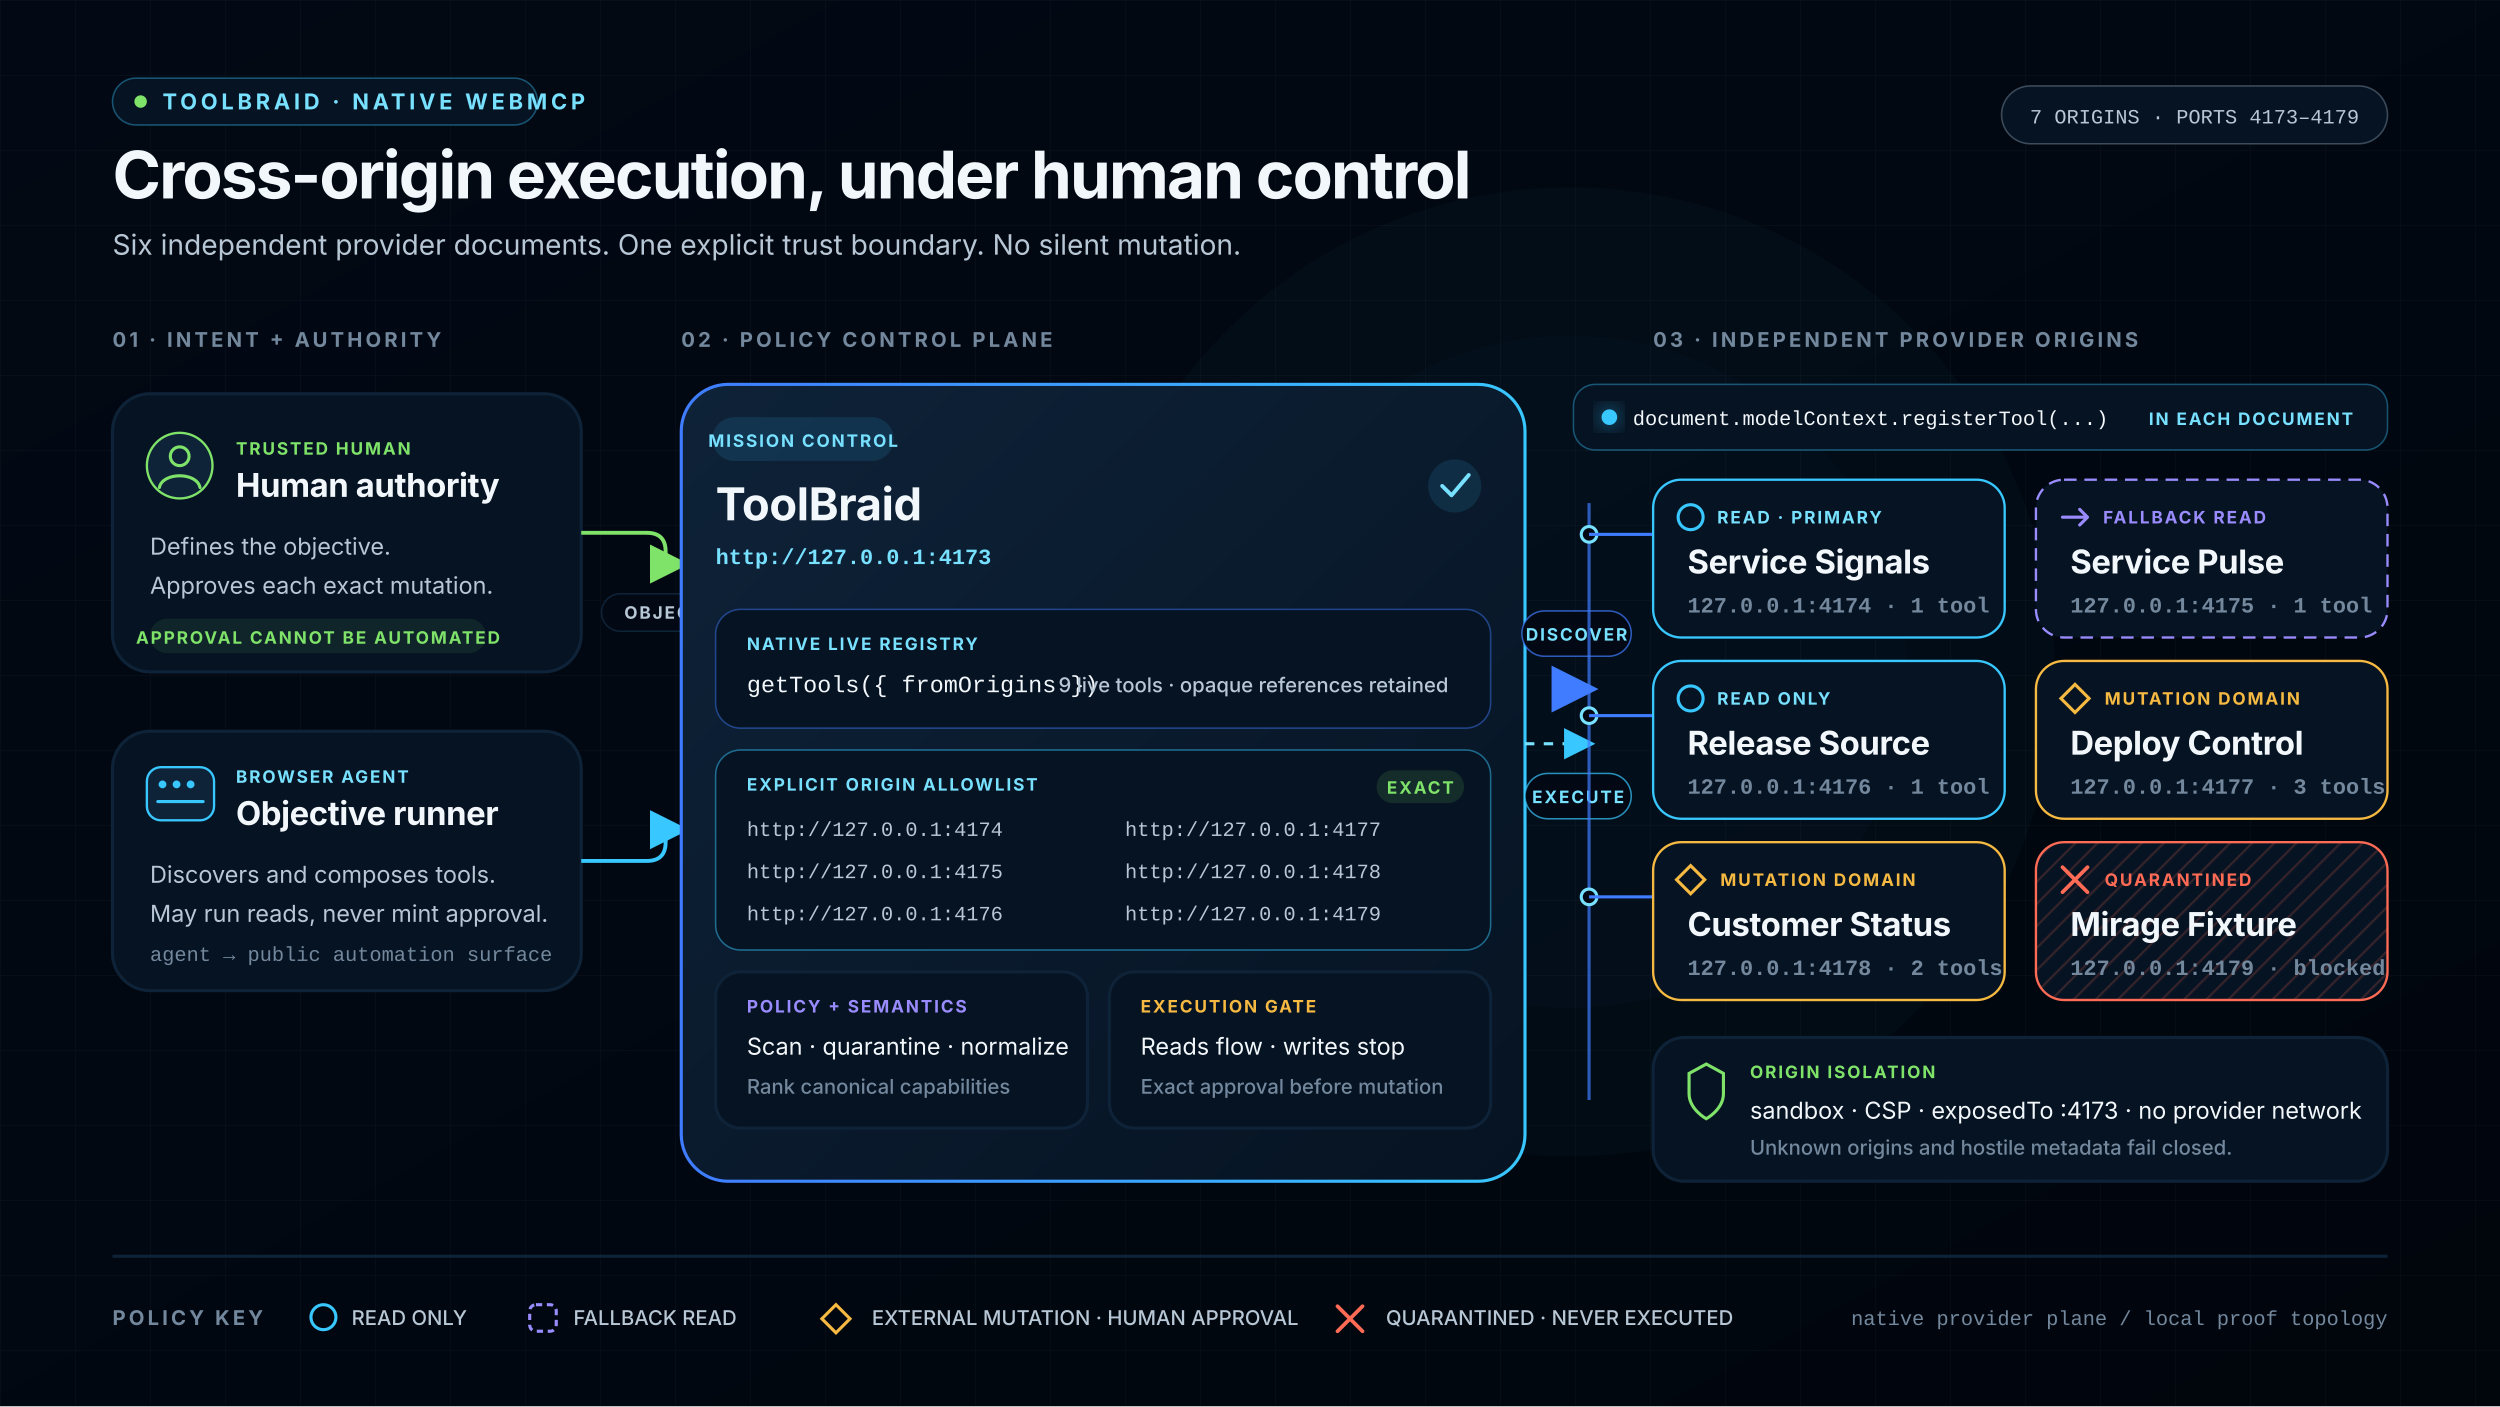
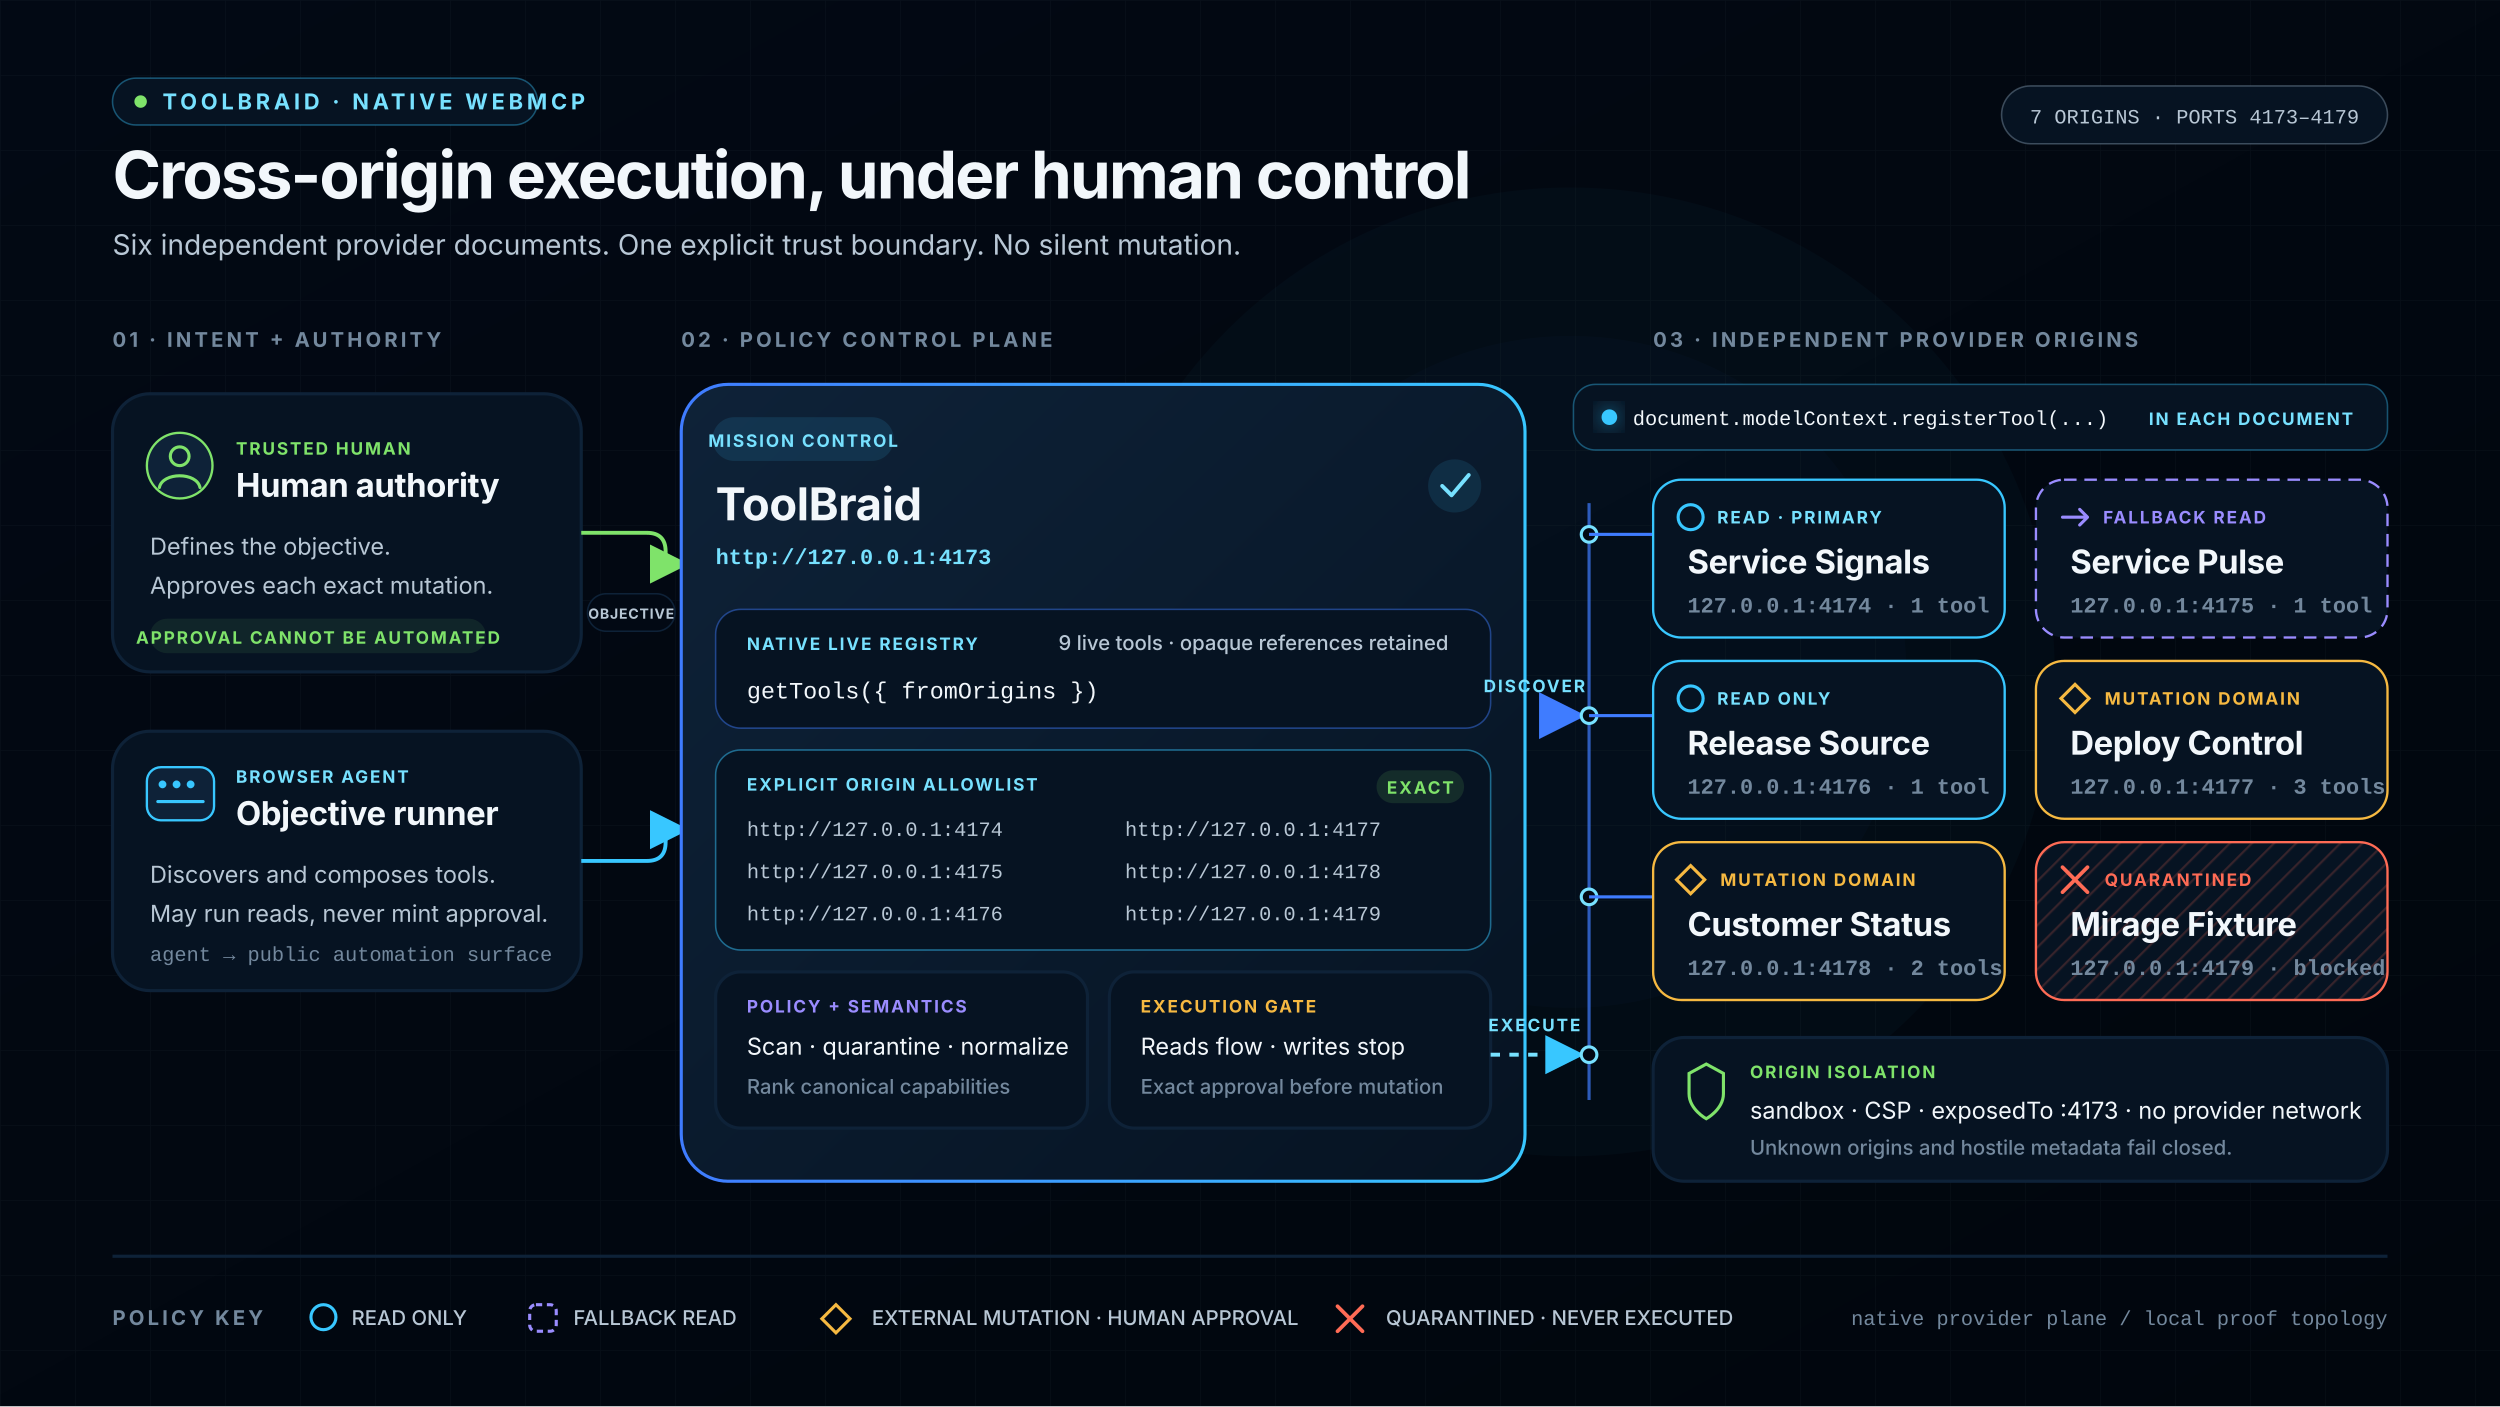
<svg xmlns="http://www.w3.org/2000/svg" width="1600" height="900" viewBox="0 0 1600 900" role="img" aria-labelledby="title desc" focusable="false">
  <defs>
    <linearGradient id="background" x1="0" y1="0" x2="1" y2="1">
      <stop offset="0" stop-color="#020914" />
      <stop offset="1" stop-color="#01060d" />
    </linearGradient>
    <linearGradient id="controlSurface" x1="0" y1="0" x2="1" y2="1">
      <stop offset="0" stop-color="#0e2238" />
      <stop offset="1" stop-color="#061322" />
    </linearGradient>
    <linearGradient id="cyanLine" x1="0" y1="0" x2="1" y2="0">
      <stop offset="0" stop-color="#3f7cff" />
      <stop offset="1" stop-color="#38c7ff" />
    </linearGradient>
    <pattern id="grid" width="48" height="48" patternUnits="userSpaceOnUse">
      <path d="M48 0H0V48" fill="none" stroke="#73889d" stroke-width="1" opacity="0.055" />
    </pattern>
    <pattern id="quarantineHatch" width="10" height="10" patternUnits="userSpaceOnUse" patternTransform="rotate(45)">
      <line x1="0" y1="0" x2="0" y2="10" stroke="#ff6b55" stroke-width="3" opacity="0.18" />
    </pattern>
    <filter id="softGlow" x="-50%" y="-50%" width="200%" height="200%">
      <feGaussianBlur stdDeviation="8" result="blur" />
      <feMerge>
        <feMergeNode in="blur" />
        <feMergeNode in="SourceGraphic" />
      </feMerge>
    </filter>
    <marker id="arrowCyan" markerWidth="10" markerHeight="10" refX="8" refY="5" orient="auto" markerUnits="strokeWidth">
      <path d="M0 0L10 5L0 10Z" fill="#38c7ff" />
    </marker>
    <marker id="arrowBlue" markerWidth="10" markerHeight="10" refX="8" refY="5" orient="auto" markerUnits="strokeWidth">
      <path d="M0 0L10 5L0 10Z" fill="#3f7cff" />
    </marker>
    <marker id="arrowGreen" markerWidth="10" markerHeight="10" refX="8" refY="5" orient="auto" markerUnits="strokeWidth">
      <path d="M0 0L10 5L0 10Z" fill="#7fe36a" />
    </marker>
    <style>
      .sans { font-family: Inter, ui-sans-serif, system-ui, -apple-system, BlinkMacSystemFont, "Segoe UI", sans-serif; }
      .mono { font-family: "SFMono-Regular", Consolas, "Liberation Mono", monospace; }
      .eyebrow { font-size: 14px; font-weight: 700; letter-spacing: 2.4px; }
      .section { font-size: 13px; font-weight: 700; letter-spacing: 2px; }
      .title { font-size: 42px; font-weight: 720; letter-spacing: -1.2px; }
      .subtitle { font-size: 18px; font-weight: 430; }
      .cardTitle { font-size: 21px; font-weight: 700; letter-spacing: -0.25px; }
      .cardCopy { font-size: 15px; font-weight: 430; }
      .small { font-size: 13px; font-weight: 500; }
      .tiny { font-size: 11px; font-weight: 700; letter-spacing: 1.2px; }
      .port { font-size: 14px; font-weight: 650; }
    </style>
  </defs>
  <rect width="1600" height="900" fill="url(#background)" />
  <rect width="1600" height="900" fill="url(#grid)" />
  <circle cx="1005" cy="430" r="310" fill="#38c7ff" opacity="0.025" />
  <circle cx="1005" cy="430" r="215" fill="#3f7cff" opacity="0.022" />
  <g class="sans">
    <rect x="72" y="50" width="272" height="30" rx="15" fill="#061322" stroke="#38c7ff" stroke-opacity="0.38" />
    <circle cx="90" cy="65" r="4" fill="#7fe36a" />
    <text x="104" y="70" class="eyebrow" fill="#77e1ff">TOOLBRAID · NATIVE WEBMCP</text>
    <text x="72" y="127" class="title" fill="#f2f7fb">Cross-origin execution, under human control</text>
    <text x="72" y="163" class="subtitle" fill="#b8c7d5">Six independent provider documents. One explicit trust boundary. No silent mutation.</text>
    <rect x="1281" y="55" width="247" height="37" rx="18.5" fill="#061322" stroke="#73889d" stroke-opacity="0.5" />
    <text x="1404.5" y="79" text-anchor="middle" class="small mono" fill="#b8c7d5">7 ORIGINS · PORTS 4173–4179</text>
  </g>
  <g class="sans">
    <text x="72" y="222" class="section" fill="#73889d">01 · INTENT + AUTHORITY</text>
    <text x="436" y="222" class="section" fill="#73889d">02 · POLICY CONTROL PLANE</text>
    <text x="1058" y="222" class="section" fill="#73889d">03 · INDEPENDENT PROVIDER ORIGINS</text>
  </g>
  <g class="sans">
    <rect x="72" y="252" width="300" height="178" rx="24" fill="#061322" stroke="#0e2238" stroke-width="2" />
    <circle cx="115" cy="298" r="21" fill="#0e2238" stroke="#7fe36a" stroke-width="1.5" />
    <circle cx="115" cy="292" r="6" fill="none" stroke="#7fe36a" stroke-width="2" />
    <path d="M102 312C104 302 126 302 128 312" fill="none" stroke="#7fe36a" stroke-width="2" stroke-linecap="round" />
    <text x="151" y="291" class="tiny" fill="#7fe36a">TRUSTED HUMAN</text>
    <text x="151" y="318" class="cardTitle" fill="#f2f7fb">Human authority</text>
    <text x="96" y="355" class="cardCopy" fill="#b8c7d5">Defines the objective.</text>
    <text x="96" y="380" class="cardCopy" fill="#b8c7d5">Approves each exact mutation.</text>
    <rect x="96" y="396" width="215" height="22" rx="11" fill="#7fe36a" opacity="0.09" />
    <text x="203.5" y="412" text-anchor="middle" class="tiny" fill="#7fe36a">APPROVAL CANNOT BE AUTOMATED</text>
    <rect x="72" y="468" width="300" height="166" rx="24" fill="#061322" stroke="#0e2238" stroke-width="2" />
    <rect x="94" y="491" width="43" height="34" rx="9" fill="#0e2238" stroke="#38c7ff" stroke-width="1.5" />
    <circle cx="104" cy="502" r="2.5" fill="#38c7ff" />
    <circle cx="113" cy="502" r="2.5" fill="#38c7ff" />
    <circle cx="122" cy="502" r="2.5" fill="#38c7ff" />
    <path d="M101 513H130" stroke="#38c7ff" stroke-width="2" stroke-linecap="round" />
    <text x="151" y="501" class="tiny" fill="#77e1ff">BROWSER AGENT</text>
    <text x="151" y="528" class="cardTitle" fill="#f2f7fb">Objective runner</text>
    <text x="96" y="565" class="cardCopy" fill="#b8c7d5">Discovers and composes tools.</text>
    <text x="96" y="590" class="cardCopy" fill="#b8c7d5">May run reads, never mint approval.</text>
    <text x="96" y="615" class="small mono" fill="#73889d">agent → public automation surface</text>
  </g>
  <path d="M372 341H414Q426 341 426 353V361H436" fill="none" stroke="#7fe36a" stroke-width="2.5" marker-end="url(#arrowGreen)" />
  <path d="M372 551H414Q426 551 426 539V531H436" fill="none" stroke="#38c7ff" stroke-width="2.5" marker-end="url(#arrowCyan)" />
  <g class="sans">
-     <rect x="385" y="380" width="101" height="24" rx="12" fill="#020914" stroke="#0e2238" />
-     <text x="435.5" y="396" text-anchor="middle" class="tiny" fill="#b8c7d5">OBJECTIVE</text>
+     <rect x="376" y="380" width="56" height="24" rx="12" fill="#020914" stroke="#0e2238" />
+     <text x="404" y="396" text-anchor="middle" fill="#b8c7d5" font-size="9" font-weight="700" letter-spacing="0.5">OBJECTIVE</text>
  </g>
  <g class="sans">
    <rect x="436" y="246" width="540" height="510" rx="30" fill="url(#controlSurface)" stroke="url(#cyanLine)" stroke-width="2" />
    <rect x="456" y="267" width="116" height="28" rx="14" fill="#38c7ff" opacity="0.12" />
    <text x="514" y="286" text-anchor="middle" class="tiny" fill="#77e1ff">MISSION CONTROL</text>
    <text x="458" y="333" class="cardTitle" fill="#f2f7fb" style="font-size:29px">ToolBraid</text>
    <text x="458" y="361" class="port mono" fill="#77e1ff">http://127.0.0.1:4173</text>
    <circle cx="931" cy="311" r="17" fill="#38c7ff" opacity="0.11" />
    <path d="M923 311L929 317L940 304" fill="none" stroke="#77e1ff" stroke-width="2.5" stroke-linecap="round" stroke-linejoin="round" />
    <rect x="458" y="390" width="496" height="76" rx="16" fill="#061322" stroke="#3f7cff" stroke-opacity="0.45" />
    <text x="478" y="416" class="tiny" fill="#77e1ff">NATIVE LIVE REGISTRY</text>
-     <text x="478" y="443" class="cardCopy mono" fill="#f2f7fb">getTools({ fromOrigins })</text>
-     <text x="927" y="443" text-anchor="end" class="small" fill="#b8c7d5">9 live tools · opaque references retained</text>
+     <text x="927" y="416" text-anchor="end" class="small" fill="#b8c7d5">9 live tools · opaque references retained</text>
+     <text x="478" y="447" class="cardCopy mono" fill="#f2f7fb">getTools({ fromOrigins })</text>
    <rect x="458" y="480" width="496" height="128" rx="16" fill="#061322" stroke="#38c7ff" stroke-opacity="0.48" />
    <text x="478" y="506" class="tiny" fill="#77e1ff">EXPLICIT ORIGIN ALLOWLIST</text>
    <g class="mono small" fill="#b8c7d5">
      <text x="478" y="535">http://127.0.0.1:4174</text>
      <text x="478" y="562">http://127.0.0.1:4175</text>
      <text x="478" y="589">http://127.0.0.1:4176</text>
      <text x="720" y="535">http://127.0.0.1:4177</text>
      <text x="720" y="562">http://127.0.0.1:4178</text>
      <text x="720" y="589">http://127.0.0.1:4179</text>
    </g>
    <rect x="881" y="493" width="56" height="21" rx="10.5" fill="#7fe36a" opacity="0.12" />
    <text x="909" y="508" text-anchor="middle" class="tiny" fill="#7fe36a">EXACT</text>
    <rect x="458" y="622" width="238" height="100" rx="16" fill="#061322" stroke="#0e2238" stroke-width="2" />
    <text x="478" y="648" class="tiny" fill="#9a8cff">POLICY + SEMANTICS</text>
    <text x="478" y="675" class="cardCopy" fill="#f2f7fb">Scan · quarantine · normalize</text>
    <text x="478" y="700" class="small" fill="#73889d">Rank canonical capabilities</text>
    <rect x="710" y="622" width="244" height="100" rx="16" fill="#061322" stroke="#0e2238" stroke-width="2" />
    <text x="730" y="648" class="tiny" fill="#f6b941">EXECUTION GATE</text>
    <text x="730" y="675" class="cardCopy" fill="#f2f7fb">Reads flow · writes stop</text>
    <text x="730" y="700" class="small" fill="#73889d">Exact approval before mutation</text>
  </g>
  <g class="sans">
    <rect x="1007" y="246" width="521" height="42" rx="14" fill="#061322" stroke="#38c7ff" stroke-opacity="0.38" />
    <circle cx="1030" cy="267" r="5" fill="#38c7ff" filter="url(#softGlow)" />
    <text x="1045" y="272" class="small mono" fill="#f2f7fb">document.modelContext.registerTool(...)</text>
    <text x="1506" y="272" text-anchor="end" class="tiny" fill="#77e1ff">IN EACH DOCUMENT</text>
-     <path d="M976 441H1017" fill="none" stroke="url(#cyanLine)" stroke-width="3" marker-end="url(#arrowBlue)" />
-     <path d="M976 476H1017" fill="none" stroke="#77e1ff" stroke-width="2" stroke-dasharray="6 6" marker-end="url(#arrowCyan)" />
-     <rect x="974" y="391" width="70" height="29" rx="14.5" fill="#020914" stroke="#3f7cff" stroke-opacity="0.7" />
-     <text x="1009" y="410" text-anchor="middle" class="tiny" fill="#77e1ff">DISCOVER</text>
-     <rect x="976" y="495" width="68" height="29" rx="14.5" fill="#020914" stroke="#38c7ff" stroke-opacity="0.7" />
-     <text x="1010" y="514" text-anchor="middle" class="tiny" fill="#77e1ff">EXECUTE</text>
+     <text x="982" y="443" text-anchor="middle" class="tiny" fill="#77e1ff">DISCOVER</text>
+     <path d="M954 458H1009" fill="none" stroke="url(#cyanLine)" stroke-width="3" marker-end="url(#arrowBlue)" />
+     <text x="982" y="660" text-anchor="middle" class="tiny" fill="#77e1ff">EXECUTE</text>
+     <path d="M954 675H1009" fill="none" stroke="#77e1ff" stroke-width="2.5" stroke-dasharray="6 6" marker-end="url(#arrowCyan)" />
  </g>
  <path d="M1017 322V704" fill="none" stroke="#3f7cff" stroke-width="2" stroke-opacity="0.7" />
  <g fill="#020914" stroke="#77e1ff" stroke-width="2">
    <circle cx="1017" cy="342" r="5" />
    <circle cx="1017" cy="458" r="5" />
    <circle cx="1017" cy="574" r="5" />
+     <circle cx="1017" cy="675" r="5" />
  </g>
  <path d="M1017 342H1058" stroke="#3f7cff" stroke-width="2" />
  <path d="M1017 458H1058" stroke="#3f7cff" stroke-width="2" />
  <path d="M1017 574H1058" stroke="#3f7cff" stroke-width="2" />
  <g class="sans">
    <rect x="1058" y="307" width="225" height="101" rx="18" fill="#061322" stroke="#38c7ff" stroke-width="1.5" />
    <circle cx="1082" cy="331" r="8" fill="none" stroke="#38c7ff" stroke-width="2" />
    <text x="1099" y="335" class="tiny" fill="#77e1ff">READ · PRIMARY</text>
    <text x="1080" y="367" class="cardTitle" fill="#f2f7fb">Service Signals</text>
    <text x="1080" y="392" class="port mono" fill="#73889d">127.0.0.1:4174 · 1 tool</text>
    <rect x="1303" y="307" width="225" height="101" rx="18" fill="#061322" stroke="#9a8cff" stroke-width="1.5" stroke-dasharray="8 5" />
    <path d="M1320 331H1336M1331 326L1336 331L1331 336" fill="none" stroke="#9a8cff" stroke-width="2" stroke-linecap="round" stroke-linejoin="round" />
    <text x="1346" y="335" class="tiny" fill="#9a8cff">FALLBACK READ</text>
    <text x="1325" y="367" class="cardTitle" fill="#f2f7fb">Service Pulse</text>
    <text x="1325" y="392" class="port mono" fill="#73889d">127.0.0.1:4175 · 1 tool</text>
  </g>
  <g class="sans">
    <rect x="1058" y="423" width="225" height="101" rx="18" fill="#061322" stroke="#38c7ff" stroke-width="1.5" />
    <circle cx="1082" cy="447" r="8" fill="none" stroke="#38c7ff" stroke-width="2" />
    <text x="1099" y="451" class="tiny" fill="#77e1ff">READ ONLY</text>
    <text x="1080" y="483" class="cardTitle" fill="#f2f7fb">Release Source</text>
    <text x="1080" y="508" class="port mono" fill="#73889d">127.0.0.1:4176 · 1 tool</text>
    <rect x="1303" y="423" width="225" height="101" rx="18" fill="#061322" stroke="#f6b941" stroke-width="1.5" />
    <path d="M1328 438L1337 447L1328 456L1319 447Z" fill="none" stroke="#f6b941" stroke-width="2" />
    <text x="1347" y="451" class="tiny" fill="#f6b941">MUTATION DOMAIN</text>
    <text x="1325" y="483" class="cardTitle" fill="#f2f7fb">Deploy Control</text>
    <text x="1325" y="508" class="port mono" fill="#73889d">127.0.0.1:4177 · 3 tools</text>
  </g>
  <g class="sans">
    <rect x="1058" y="539" width="225" height="101" rx="18" fill="#061322" stroke="#f6b941" stroke-width="1.5" />
    <path d="M1082 554L1091 563L1082 572L1073 563Z" fill="none" stroke="#f6b941" stroke-width="2" />
    <text x="1101" y="567" class="tiny" fill="#f6b941">MUTATION DOMAIN</text>
    <text x="1080" y="599" class="cardTitle" fill="#f2f7fb">Customer Status</text>
    <text x="1080" y="624" class="port mono" fill="#73889d">127.0.0.1:4178 · 2 tools</text>
    <rect x="1303" y="539" width="225" height="101" rx="18" fill="#061322" stroke="#ff6b55" stroke-width="1.5" />
    <rect x="1303" y="539" width="225" height="101" rx="18" fill="url(#quarantineHatch)" />
    <path d="M1320 555L1336 571M1336 555L1320 571" stroke="#ff6b55" stroke-width="2.4" stroke-linecap="round" />
    <text x="1347" y="567" class="tiny" fill="#ff6b55">QUARANTINED</text>
    <text x="1325" y="599" class="cardTitle" fill="#f2f7fb">Mirage Fixture</text>
    <text x="1325" y="624" class="port mono" fill="#73889d">127.0.0.1:4179 · blocked</text>
  </g>
  <g class="sans">
    <rect x="1058" y="664" width="470" height="92" rx="20" fill="#061322" stroke="#0e2238" stroke-width="2" />
    <path d="M1081 700V687L1092 681L1103 687V700C1103 710 1092 716 1092 716S1081 710 1081 700Z" fill="none" stroke="#7fe36a" stroke-width="2" />
    <text x="1120" y="690" class="tiny" fill="#7fe36a">ORIGIN ISOLATION</text>
    <text x="1120" y="716" class="cardCopy" fill="#f2f7fb">sandbox · CSP · exposedTo :4173 · no provider network</text>
    <text x="1120" y="739" class="small" fill="#73889d">Unknown origins and hostile metadata fail closed.</text>
  </g>
  <g class="sans">
    <line x1="72" y1="804" x2="1528" y2="804" stroke="#0e2238" stroke-width="2" />
    <text x="72" y="848" class="section" fill="#73889d">POLICY KEY</text>
    <circle cx="207" cy="843" r="8" fill="none" stroke="#38c7ff" stroke-width="2" />
    <text x="225" y="848" class="small" fill="#b8c7d5">READ ONLY</text>
    <rect x="339" y="835" width="17" height="17" rx="4" fill="none" stroke="#9a8cff" stroke-width="2" stroke-dasharray="4 3" />
    <text x="367" y="848" class="small" fill="#b8c7d5">FALLBACK READ</text>
    <path d="M535 835L544 844L535 853L526 844Z" fill="none" stroke="#f6b941" stroke-width="2" />
    <text x="558" y="848" class="small" fill="#b8c7d5">EXTERNAL MUTATION · HUMAN APPROVAL</text>
    <path d="M856 836L872 852M872 836L856 852" stroke="#ff6b55" stroke-width="2.4" stroke-linecap="round" />
    <text x="887" y="848" class="small" fill="#b8c7d5">QUARANTINED · NEVER EXECUTED</text>
    <text x="1528" y="848" text-anchor="end" class="small mono" fill="#73889d">native provider plane / local proof topology</text>
  </g>
</svg>
